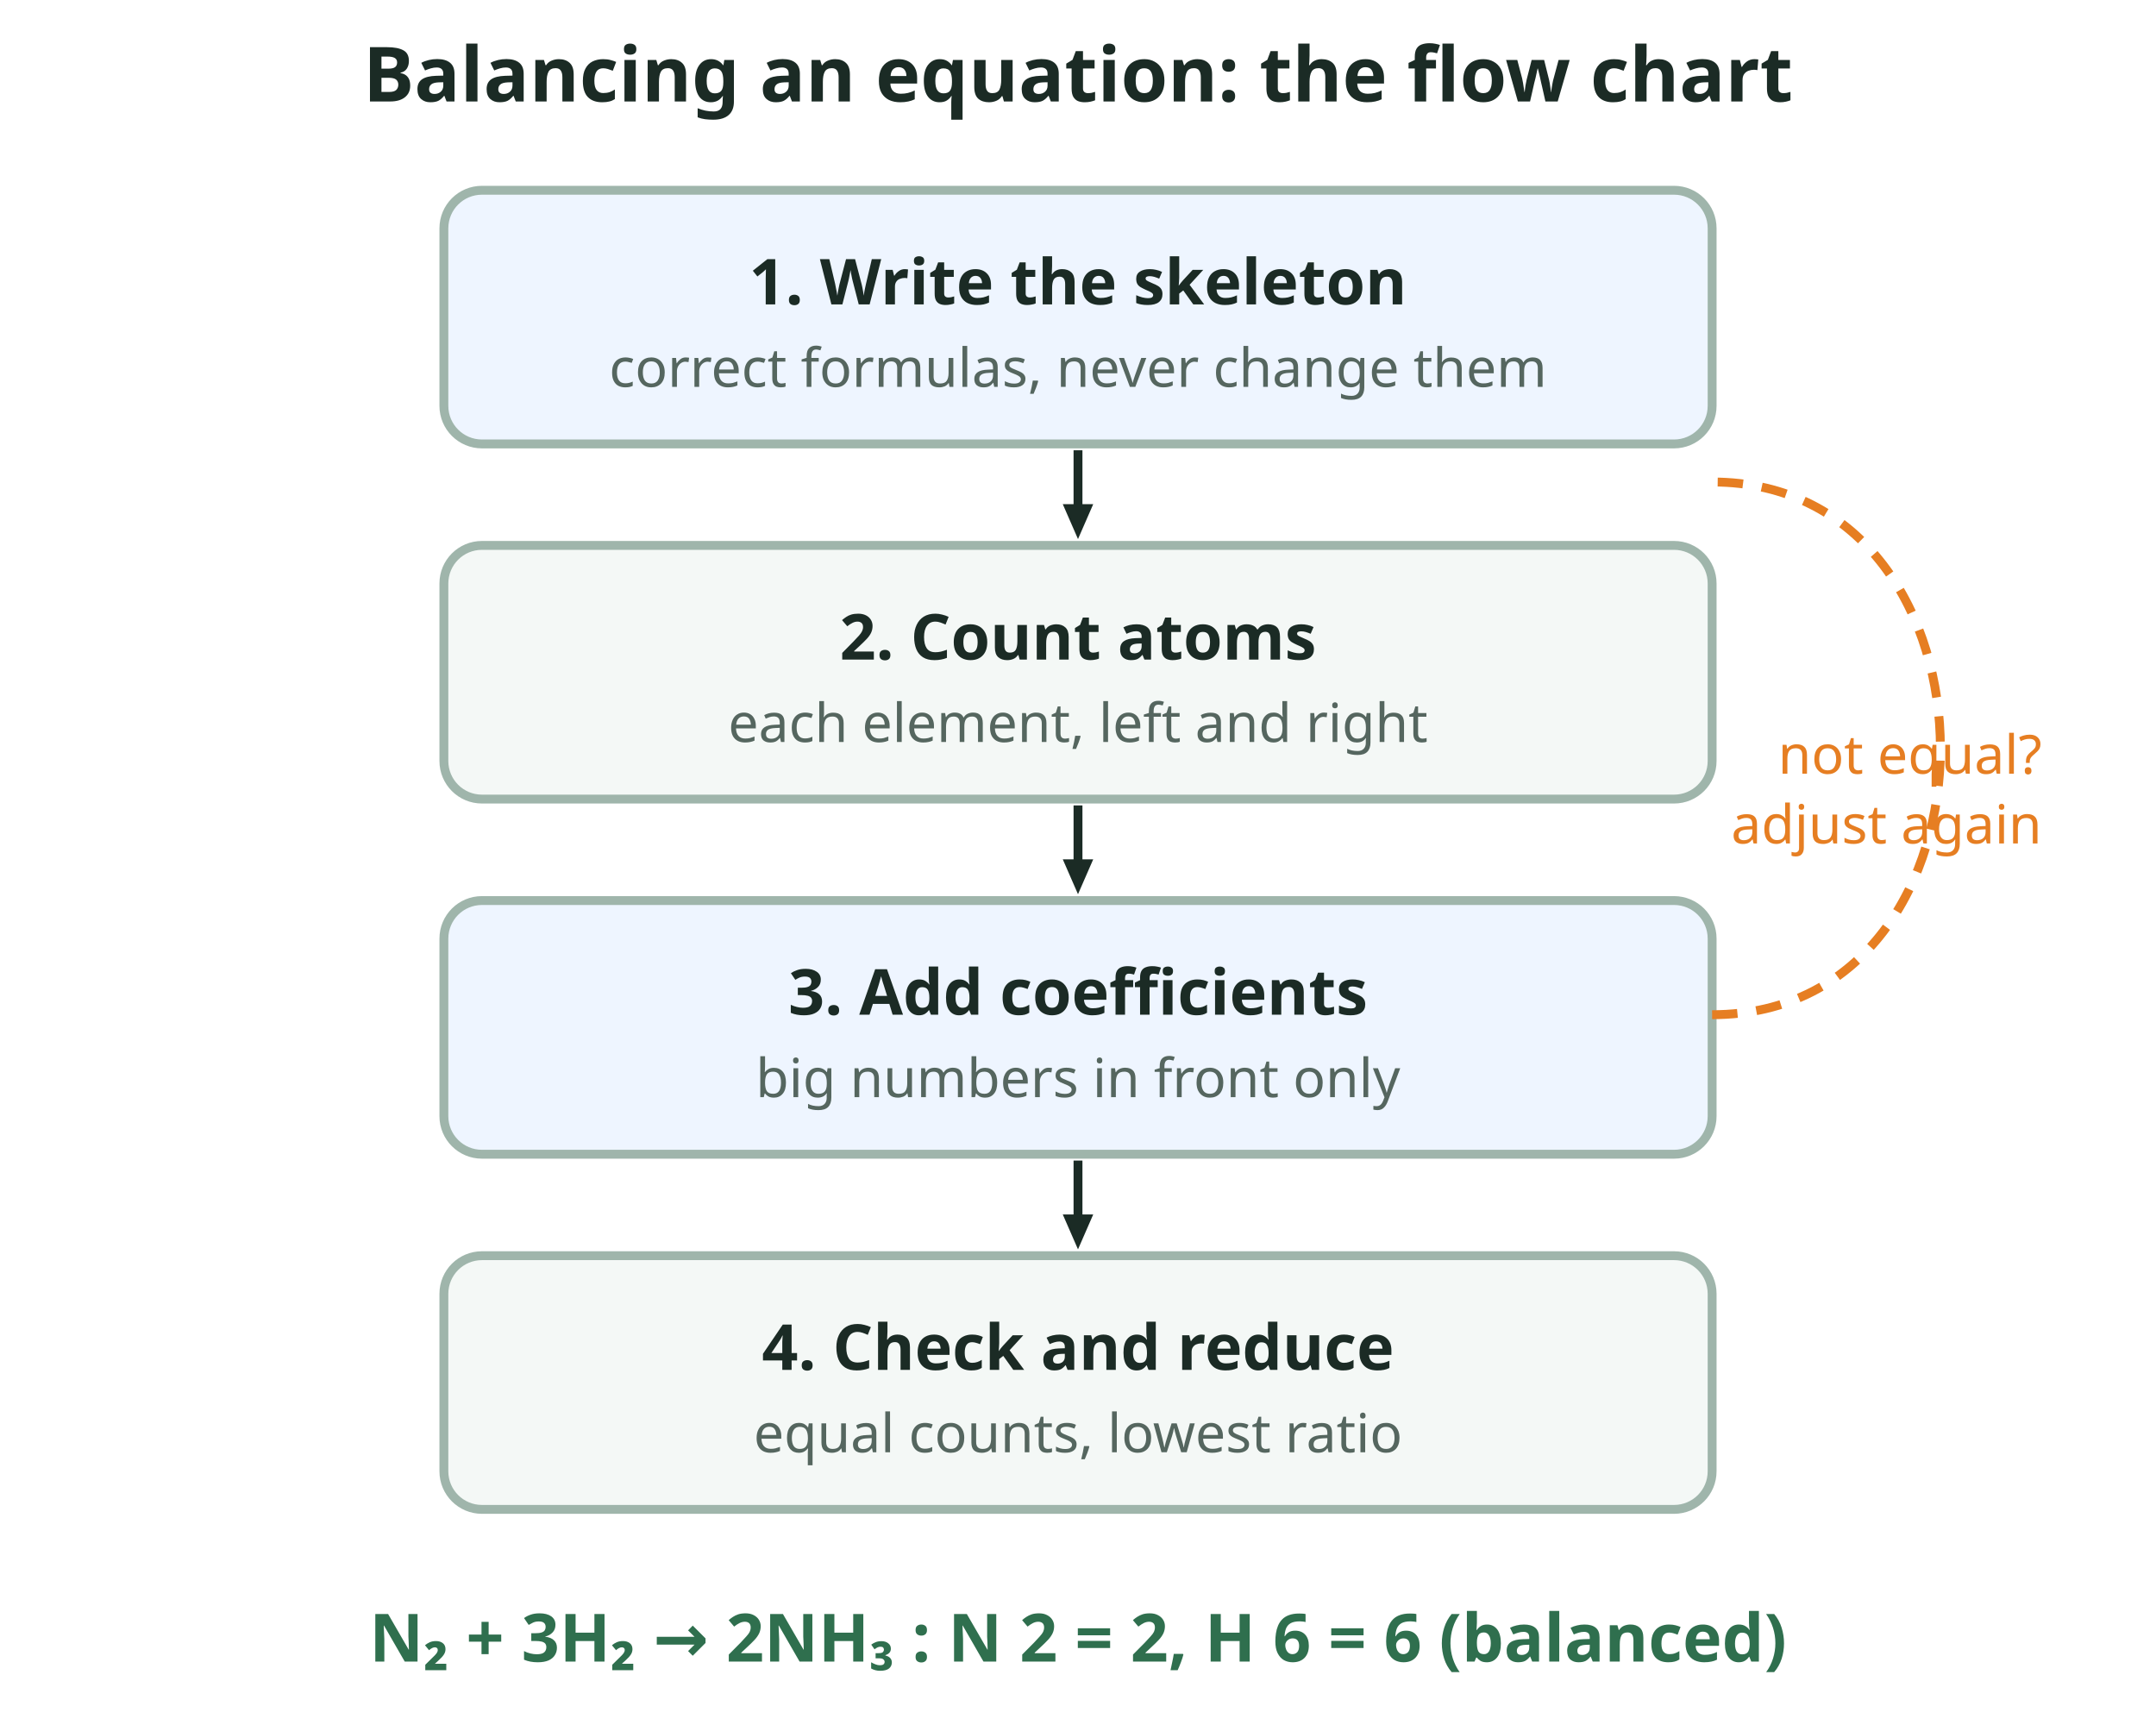
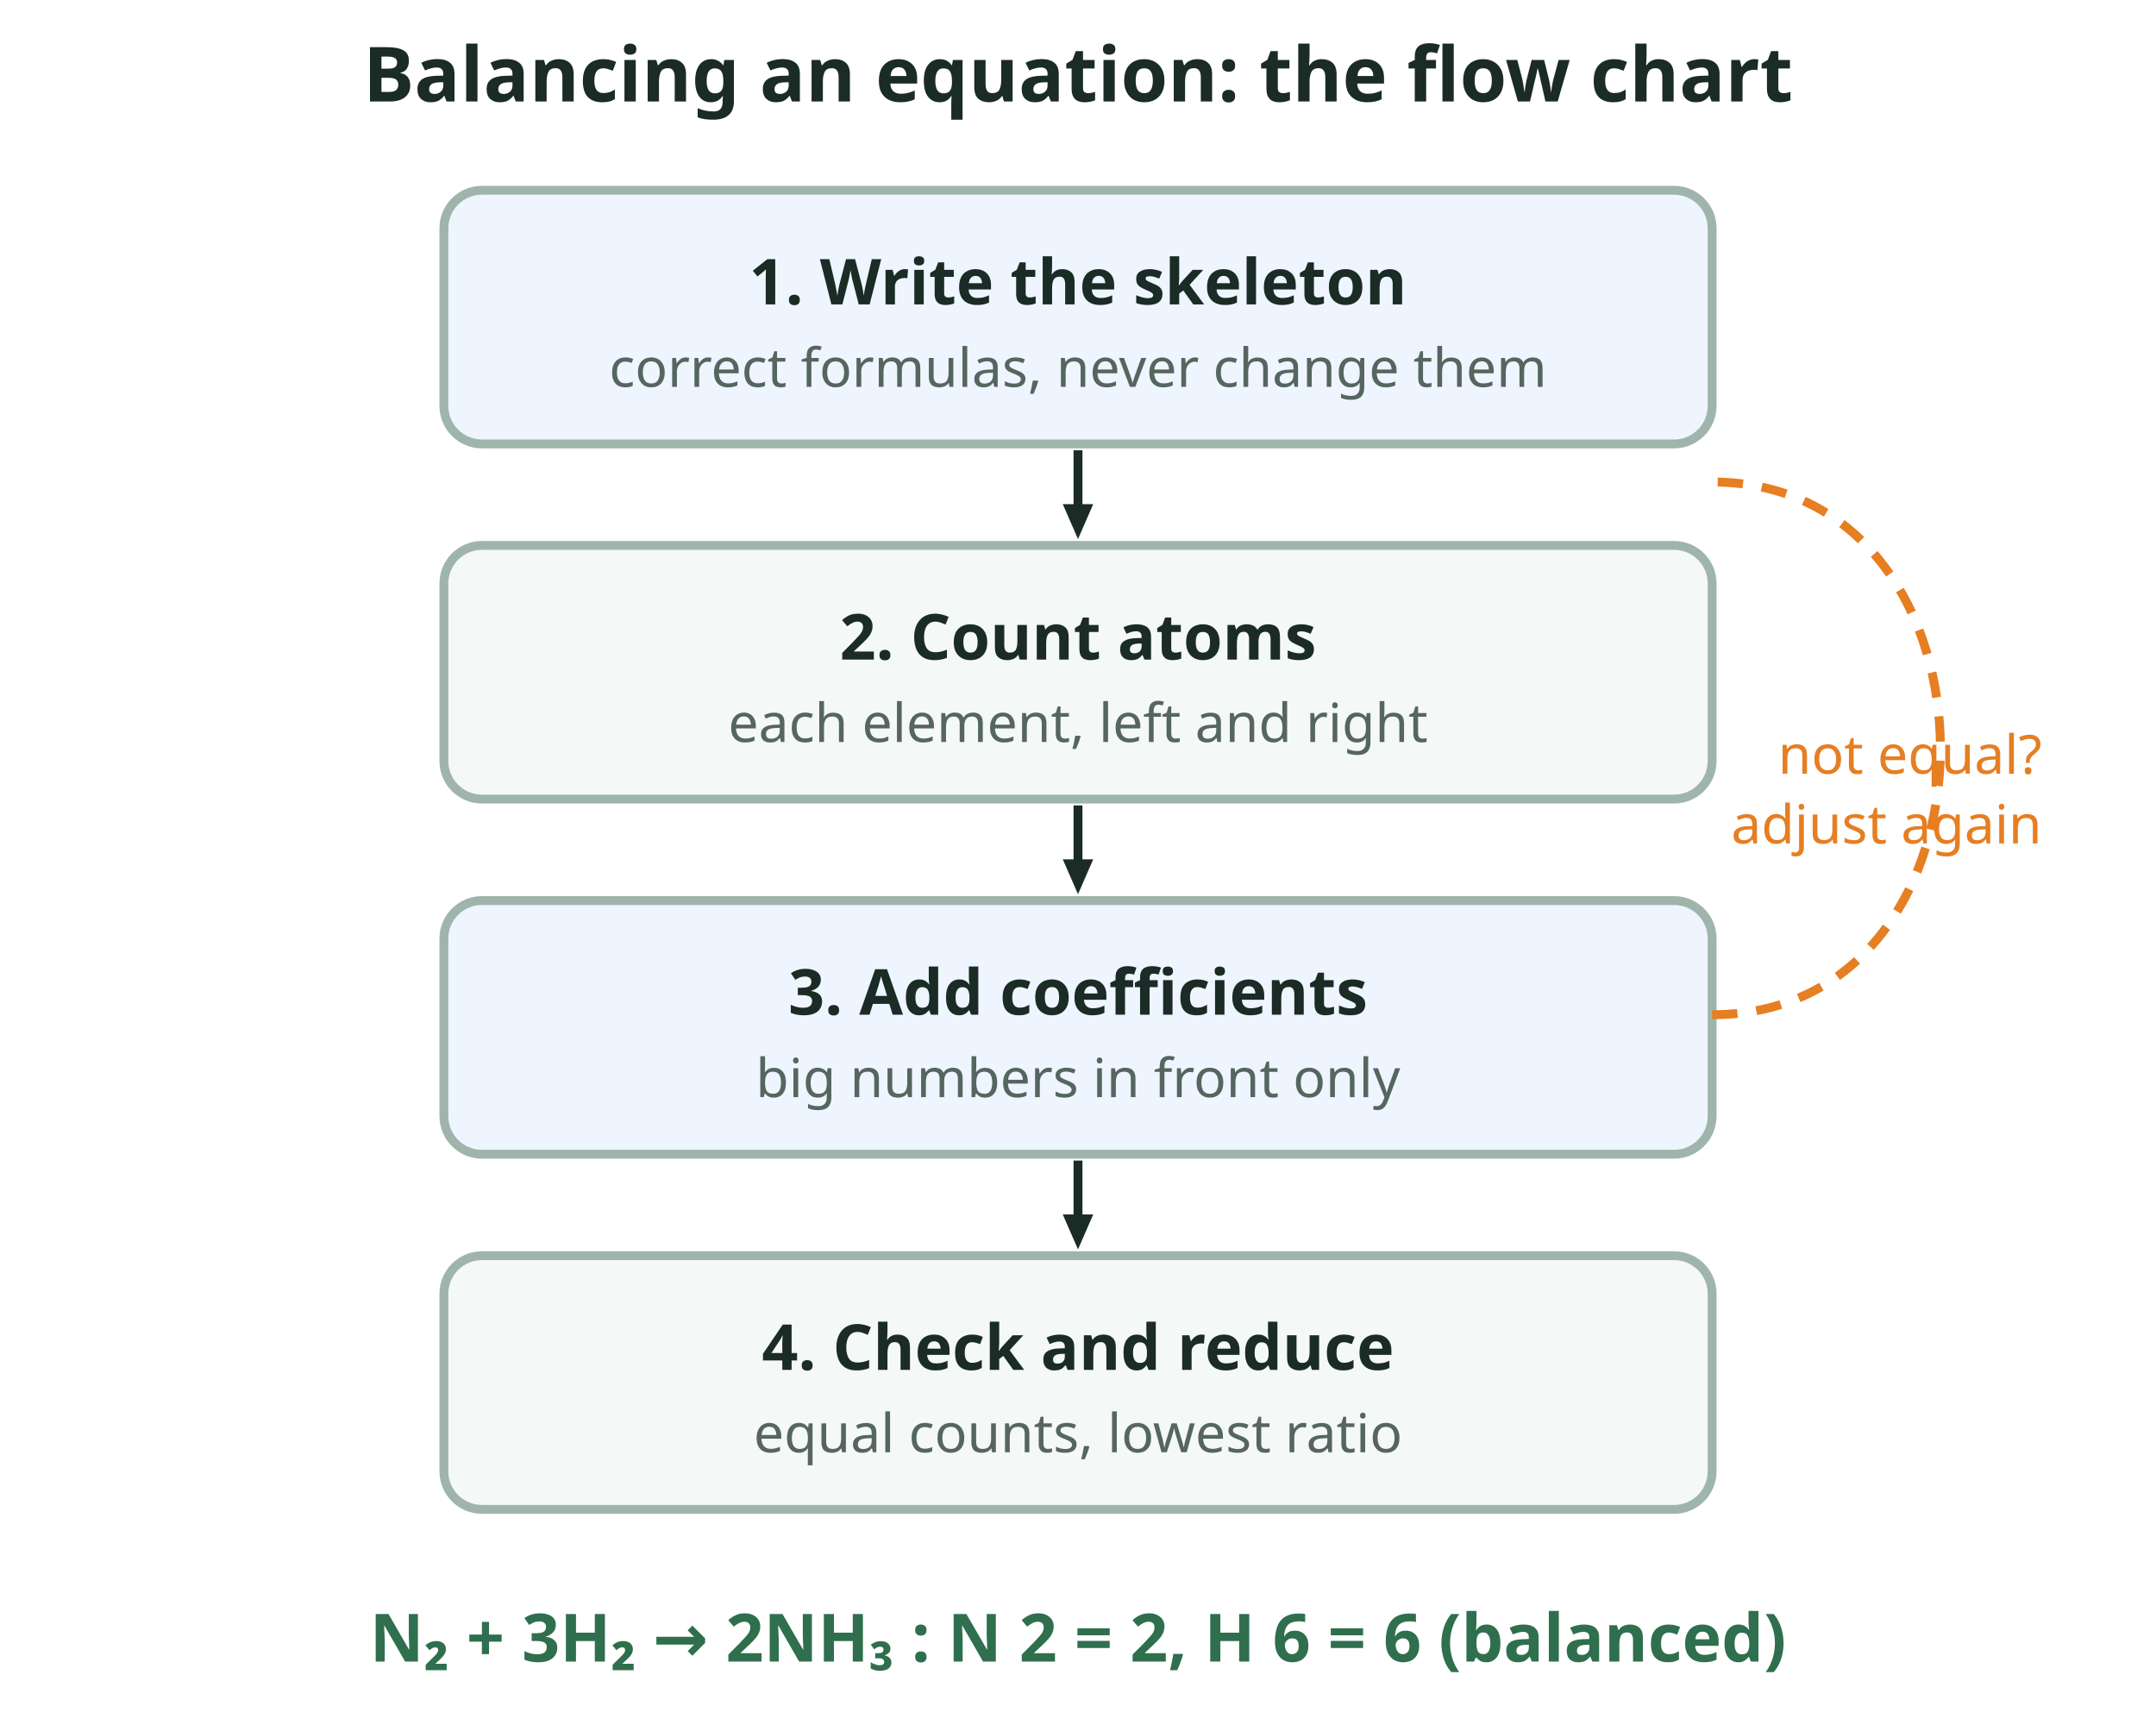
- <svg xmlns="http://www.w3.org/2000/svg" viewBox="0 0 340 272" font-family="sans-serif">
-   <text x="170" y="16" text-anchor="middle" font-size="12" font-weight="bold" fill="#1b2b25">Balancing an equation: the flow chart</text>
+ <svg xmlns="http://www.w3.org/2000/svg" viewBox="0 0 340 272">
+   <text font-family="HighNunito" x="170" y="16" text-anchor="middle" font-size="12" font-weight="bold" fill="#1b2b25">Balancing an equation: the flow chart</text>
  <g data-hl="skel">
    <rect x="70" y="30" width="200" height="40" rx="6" fill="#eef5ff" stroke="#9fb5ab" stroke-width="1.4" />
-     <text x="170" y="48" text-anchor="middle" font-size="10" font-weight="bold" fill="#1b2b25">1. Write the skeleton</text>
-     <text x="170" y="61" text-anchor="middle" font-size="8.5" fill="#55665f">correct formulas, never change them</text>
+     <text font-family="HighNunito" x="170" y="48" text-anchor="middle" font-size="10" font-weight="bold" fill="#1b2b25">1. Write the skeleton</text>
+     <text font-family="HighNunito" x="170" y="61" text-anchor="middle" font-size="8.5" fill="#55665f">correct formulas, never change them</text>
  </g>
  <line x1="170" y1="71" x2="170" y2="80.8" stroke="#1b2b25" stroke-width="1.4" />
  <polygon points="170,85 167.6,79.5 172.4,79.5" fill="#1b2b25" />
  <g data-hl="count">
    <rect x="70" y="86" width="200" height="40" rx="6" fill="#f4f8f6" stroke="#9fb5ab" stroke-width="1.4" />
-     <text x="170" y="104" text-anchor="middle" font-size="10" font-weight="bold" fill="#1b2b25">2. Count atoms</text>
-     <text x="170" y="117" text-anchor="middle" font-size="8.5" fill="#55665f">each element, left and right</text>
+     <text font-family="HighNunito" x="170" y="104" text-anchor="middle" font-size="10" font-weight="bold" fill="#1b2b25">2. Count atoms</text>
+     <text font-family="HighNunito" x="170" y="117" text-anchor="middle" font-size="8.5" fill="#55665f">each element, left and right</text>
  </g>
  <line x1="170" y1="127" x2="170" y2="136.8" stroke="#1b2b25" stroke-width="1.4" />
  <polygon points="170,141 167.6,135.5 172.4,135.5" fill="#1b2b25" />
  <g data-hl="coef">
    <rect x="70" y="142" width="200" height="40" rx="6" fill="#eef5ff" stroke="#9fb5ab" stroke-width="1.4" />
-     <text x="170" y="160" text-anchor="middle" font-size="10" font-weight="bold" fill="#1b2b25">3. Add coefficients</text>
-     <text x="170" y="173" text-anchor="middle" font-size="8.5" fill="#55665f">big numbers in front only</text>
+     <text font-family="HighNunito" x="170" y="160" text-anchor="middle" font-size="10" font-weight="bold" fill="#1b2b25">3. Add coefficients</text>
+     <text font-family="HighNunito" x="170" y="173" text-anchor="middle" font-size="8.5" fill="#55665f">big numbers in front only</text>
  </g>
  <line x1="170" y1="183" x2="170" y2="192.8" stroke="#1b2b25" stroke-width="1.4" />
  <polygon points="170,197 167.6,191.5 172.4,191.5" fill="#1b2b25" />
  <g data-hl="check">
    <rect x="70" y="198" width="200" height="40" rx="6" fill="#f4f8f6" stroke="#9fb5ab" stroke-width="1.4" />
-     <text x="170" y="216" text-anchor="middle" font-size="10" font-weight="bold" fill="#1b2b25">4. Check and reduce</text>
-     <text x="170" y="229" text-anchor="middle" font-size="8.5" fill="#55665f">equal counts, lowest ratio</text>
+     <text font-family="HighNunito" x="170" y="216" text-anchor="middle" font-size="10" font-weight="bold" fill="#1b2b25">4. Check and reduce</text>
+     <text font-family="HighNunito" x="170" y="229" text-anchor="middle" font-size="8.5" fill="#55665f">equal counts, lowest ratio</text>
  </g>
  <path d="M270 160 C318 160 318 76 270 76" fill="none" stroke="#e67e22" stroke-width="1.4" stroke-dasharray="4 3" />
-   <text x="322" y="122" text-anchor="end" font-size="8.5" fill="#e67e22">not equal?</text>
-   <text x="322" y="133" text-anchor="end" font-size="8.5" fill="#e67e22">adjust again</text>
-   <text x="170" y="262" text-anchor="middle" font-size="10.5" font-weight="bold" fill="#2f6f4e">N₂ + 3H₂ → 2NH₃ : N 2 = 2, H 6 = 6 (balanced)</text>
+   <text font-family="HighNunito" x="322" y="122" text-anchor="end" font-size="8.5" fill="#e67e22">not equal?</text>
+   <text font-family="HighNunito" x="322" y="133" text-anchor="end" font-size="8.5" fill="#e67e22">adjust again</text>
+   <text font-family="HighNunito" x="170" y="262" text-anchor="middle" font-size="10.5" font-weight="bold" fill="#2f6f4e">N₂ + 3H₂<tspan dx="2.6" font-family="HighSymbols2">→</tspan> 2NH₃ : N 2 = 2, H 6 = 6 (balanced)</text>
</svg>
